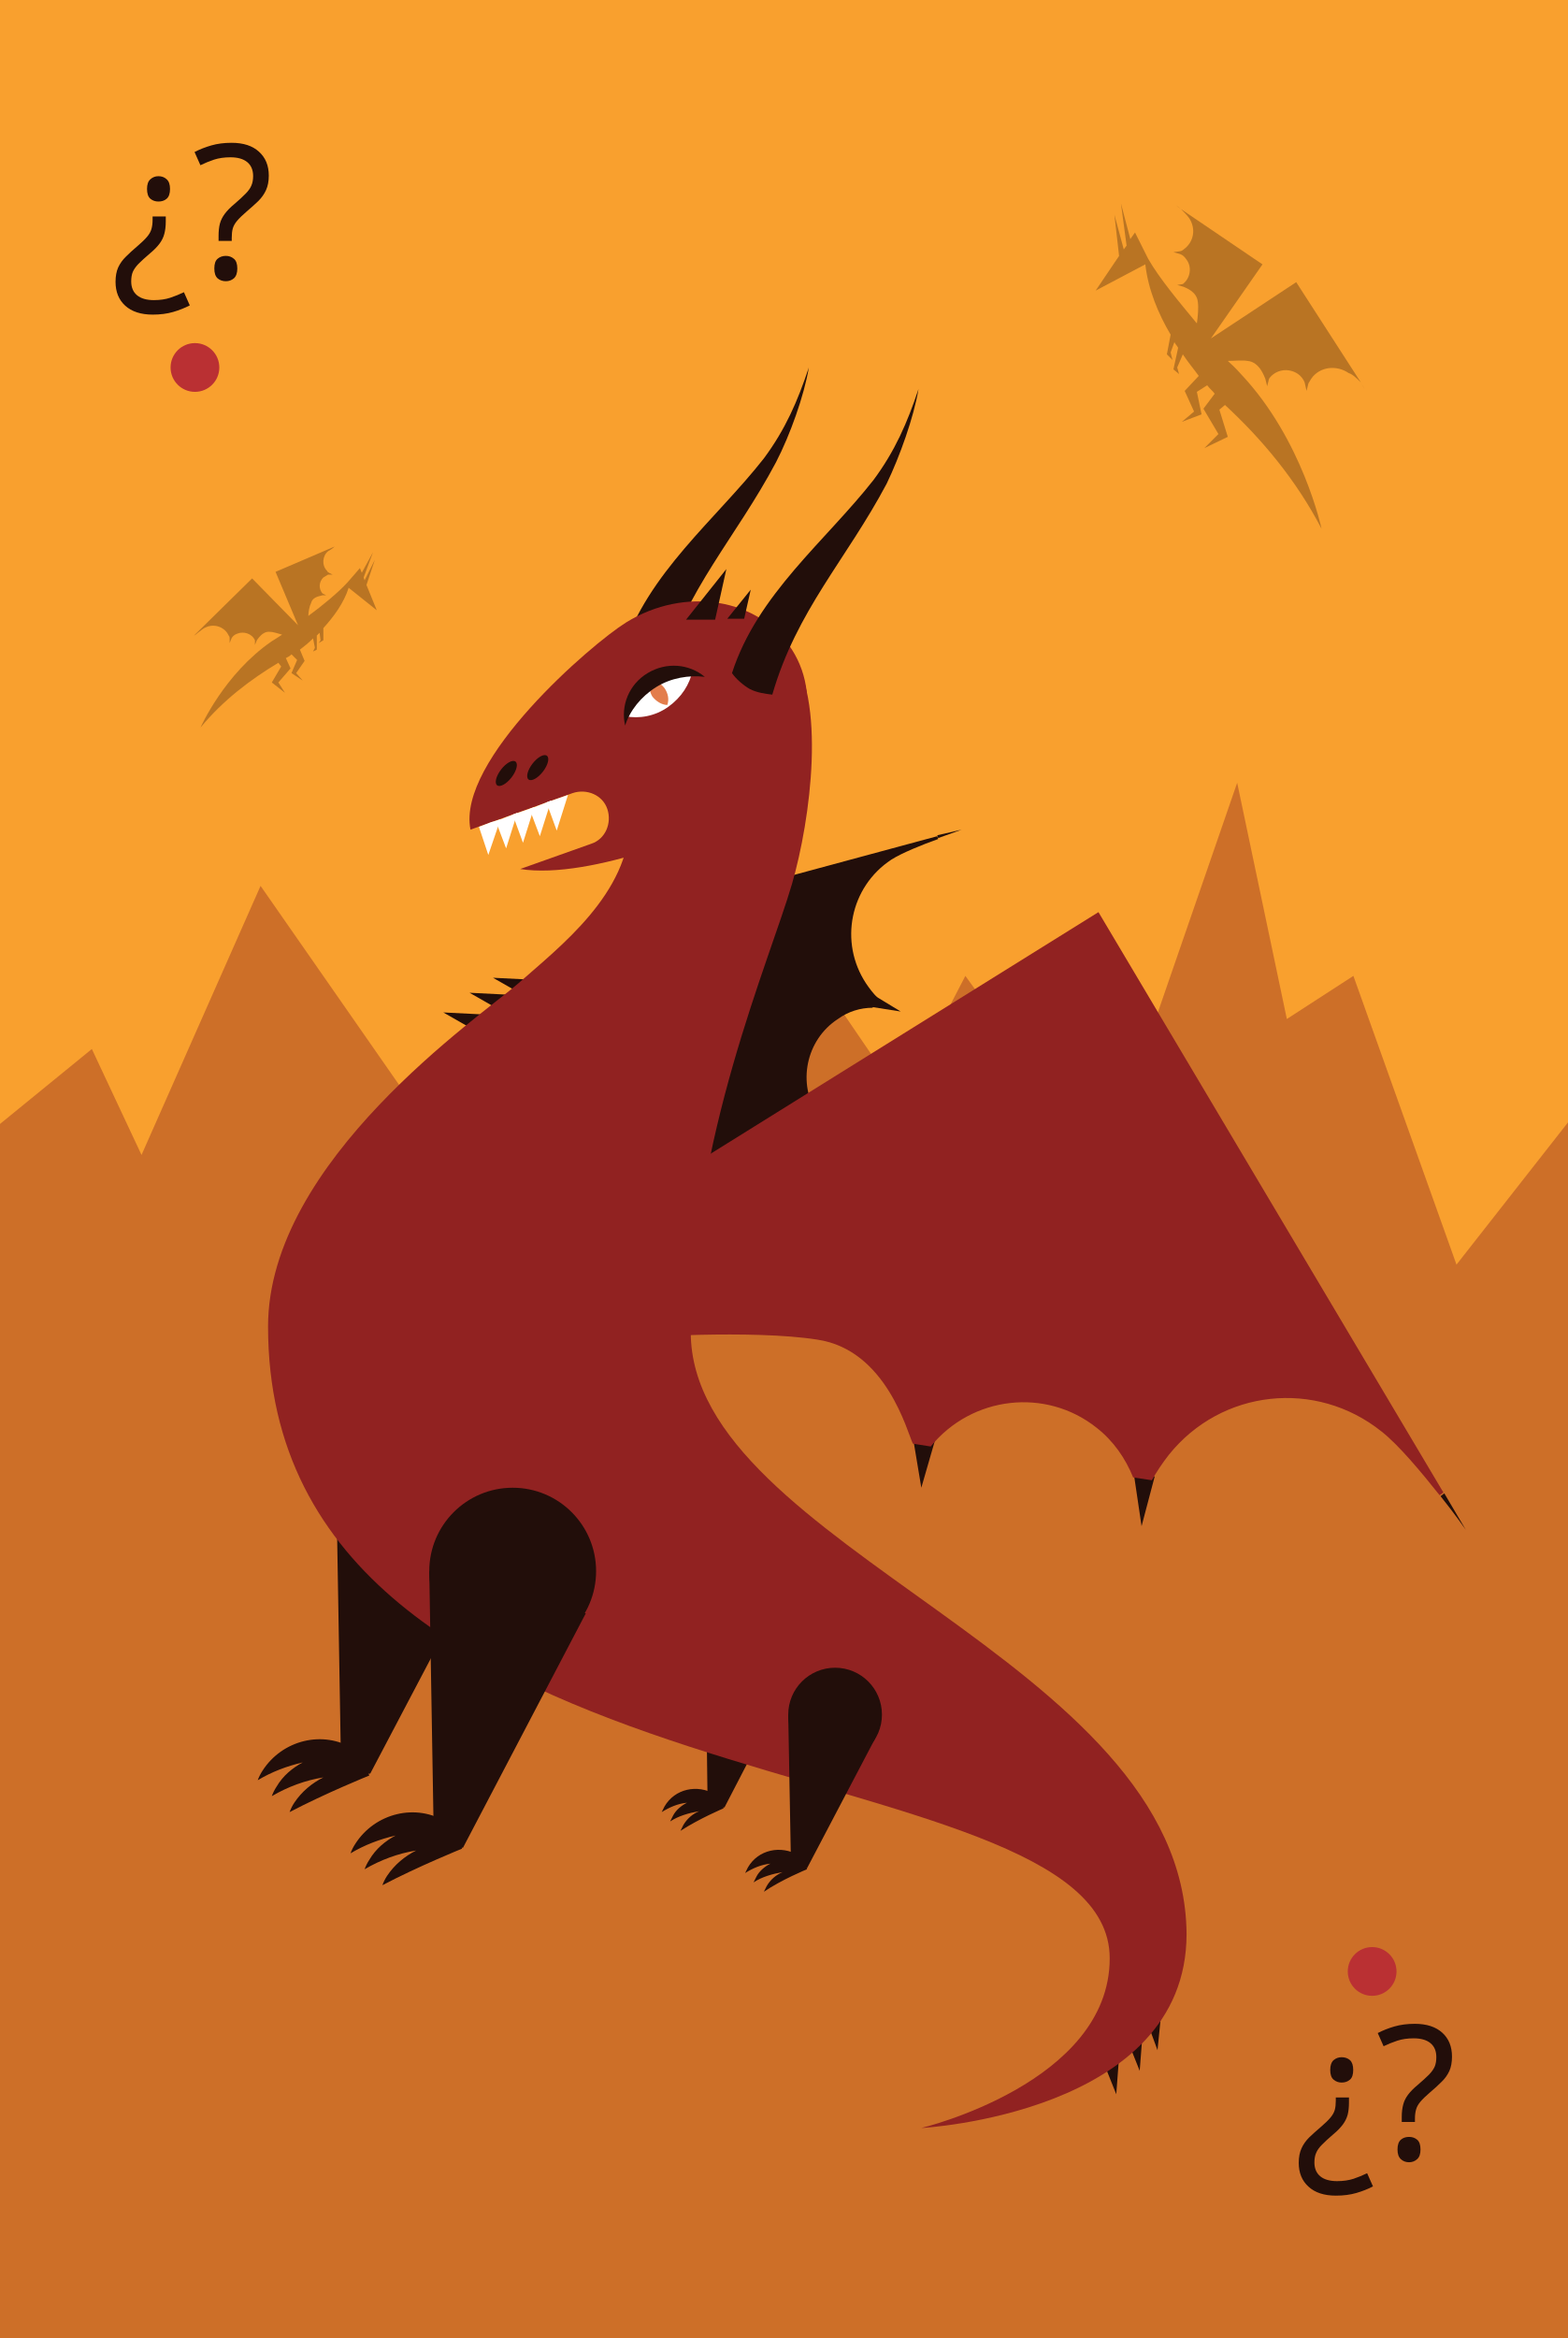
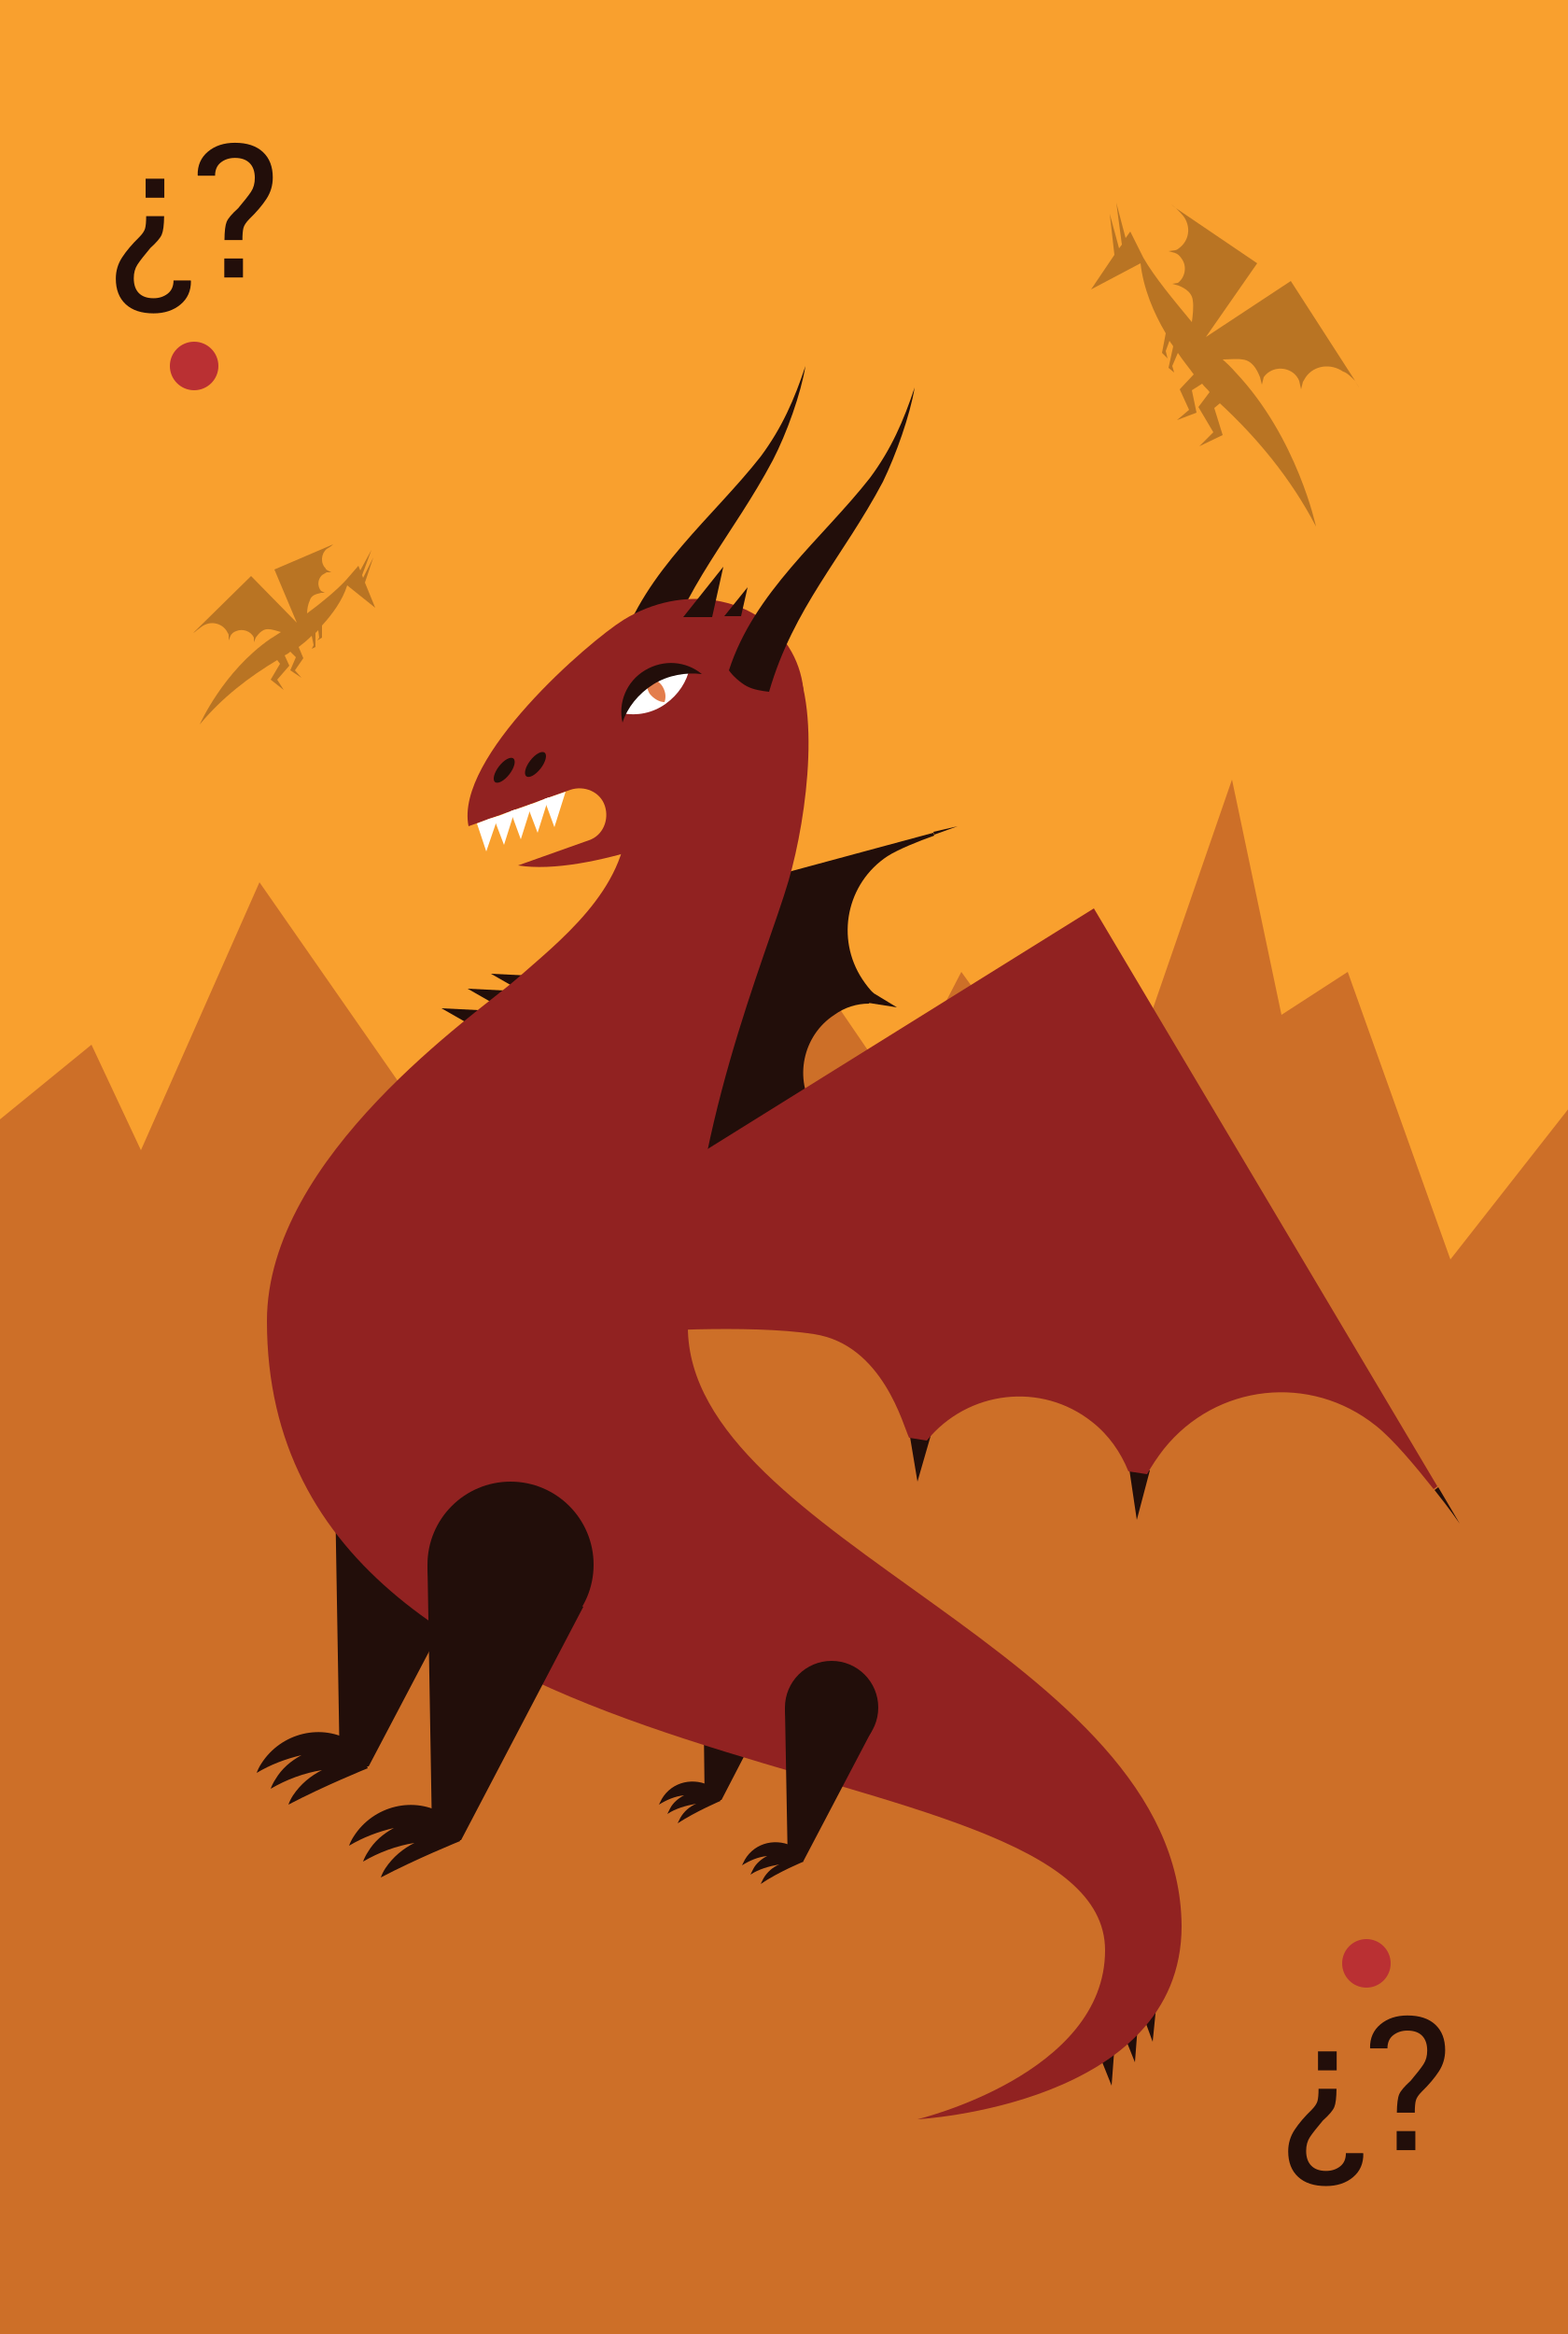
- <svg xmlns="http://www.w3.org/2000/svg" version="1.1" id="Layer_1" x="0px" y="0px" viewBox="0 0 167.2 249.4" enable-background="new 0 0 167.2 249.4" xml:space="preserve">
-   <rect x="-5.7" y="-5.7" fill="#F9A02E" width="178.6" height="260.8" />
-   <polygon fill="#CD6F28" points="-5.4,124.3 9.8,111.9 15.1,123.2 27.8,94.5 47.3,122.5 61.5,110.8 69.7,122.2 82.4,97 96.2,117.2   103,104.1 117.8,124.6 132,83.5 137.3,108.7 144.4,104.1 155.4,134.9 173.2,112.2 173.2,255.3 -5.4,255.3 " />
-   <circle fill="#BA3033" cx="20.8" cy="39.2" r="2.6" />
-   <text transform="matrix(1 0 0 1 11.8434 29.7172)" fill="#220E0A" font-family="'RobotoSlab-Regular'" font-size="20">¿?</text>
-   <circle fill="#BA3033" cx="146.4" cy="210.3" r="2.6" />
-   <text transform="matrix(-1 0 0 -1 155.4042 219.7293)" fill="#220E0A" font-family="'RobotoSlab-Regular'" font-size="20">¿?</text>
+ <svg xmlns="http://www.w3.org/2000/svg" width="100%" height="100%" viewBox="0 0 168 250" version="1.1" xml:space="preserve" style="fill-rule:evenodd;clip-rule:evenodd;stroke-linejoin:round;stroke-miterlimit:1.414;">
+   <rect x="-5.7" y="-5.7" width="178.6" height="260.8" style="fill:rgb(249,160,46);" />
+   <path d="M-5.4,124.3L9.8,111.9L15.1,123.2L27.8,94.5L47.3,122.5L61.5,110.8L69.7,122.2L82.4,97L96.2,117.2L103,104.1L117.8,124.6L132,83.5L137.3,108.7L144.4,104.1L155.4,134.9L173.2,112.2L173.2,255.3L-5.4,255.3L-5.4,124.3Z" style="fill:rgb(205,111,40);fill-rule:nonzero;" />
+   <circle cx="20.8" cy="39.2" r="2.6" style="fill:rgb(186,48,51);" />
+   <g transform="matrix(1,0,0,1,11.8434,29.7172)">
+     <path d="M5.742,-6.563C5.729,-5.612 5.645,-4.954 5.488,-4.59C5.332,-4.225 4.925,-3.747 4.268,-3.154C3.61,-2.373 3.149,-1.781 2.886,-1.377C2.622,-0.973 2.49,-0.488 2.49,0.078C2.49,0.775 2.671,1.307 3.032,1.675C3.394,2.043 3.919,2.227 4.609,2.227C5.195,2.227 5.698,2.065 6.118,1.743C6.538,1.421 6.748,0.947 6.748,0.322L8.584,0.322L8.613,0.381C8.626,1.429 8.254,2.269 7.495,2.9C6.737,3.532 5.775,3.848 4.609,3.848C3.32,3.848 2.324,3.521 1.621,2.866C0.918,2.212 0.566,1.299 0.566,0.127C0.566,-0.7 0.793,-1.46 1.245,-2.153C1.698,-2.847 2.305,-3.564 3.066,-4.307C3.411,-4.652 3.623,-4.964 3.701,-5.244C3.779,-5.524 3.818,-5.964 3.818,-6.563L5.742,-6.563ZM3.76,-10.576L5.762,-10.576L5.762,-8.535L3.76,-8.535L3.76,-10.576Z" style="fill:rgb(34,14,10);fill-rule:nonzero;" />
+     <path d="M12.207,-4.004C12.214,-4.954 12.293,-5.61 12.446,-5.972C12.599,-6.333 13.008,-6.813 13.672,-7.412C14.316,-8.174 14.775,-8.76 15.049,-9.17C15.322,-9.58 15.459,-10.075 15.459,-10.654C15.459,-11.344 15.275,-11.875 14.907,-12.246C14.539,-12.617 14.014,-12.803 13.33,-12.803C12.738,-12.803 12.235,-12.642 11.821,-12.319C11.408,-11.997 11.201,-11.523 11.201,-10.898L9.365,-10.898L9.336,-10.957C9.316,-12.005 9.684,-12.845 10.439,-13.477C11.195,-14.108 12.158,-14.424 13.33,-14.424C14.613,-14.424 15.609,-14.097 16.318,-13.442C17.028,-12.788 17.383,-11.875 17.383,-10.703C17.383,-9.863 17.153,-9.095 16.694,-8.398C16.235,-7.702 15.628,-6.989 14.873,-6.26C14.528,-5.908 14.318,-5.592 14.243,-5.313C14.168,-5.033 14.131,-4.596 14.131,-4.004L12.207,-4.004ZM14.189,0L12.188,0L12.188,-2.031L14.189,-2.031L14.189,0Z" style="fill:rgb(34,14,10);fill-rule:nonzero;" />
+   </g>
+   <circle cx="146.4" cy="210.3" r="2.6" style="fill:rgb(186,48,51);" />
+   <g transform="matrix(-1,0,0,-1,155.404,219.729)">
+     <path d="M5.742,-6.563C5.729,-5.612 5.645,-4.954 5.488,-4.59C5.332,-4.225 4.925,-3.747 4.268,-3.154C3.61,-2.373 3.149,-1.781 2.886,-1.377C2.622,-0.973 2.49,-0.488 2.49,0.078C2.49,0.775 2.671,1.307 3.032,1.675C3.394,2.043 3.919,2.227 4.609,2.227C5.195,2.227 5.698,2.065 6.118,1.743C6.538,1.421 6.748,0.947 6.748,0.322L8.584,0.322L8.613,0.381C8.626,1.429 8.254,2.269 7.495,2.9C6.737,3.532 5.775,3.848 4.609,3.848C3.32,3.848 2.324,3.521 1.621,2.866C0.918,2.212 0.566,1.299 0.566,0.127C0.566,-0.7 0.793,-1.46 1.245,-2.153C1.698,-2.847 2.305,-3.564 3.066,-4.307C3.411,-4.652 3.623,-4.964 3.701,-5.244C3.779,-5.524 3.818,-5.964 3.818,-6.563L5.742,-6.563ZM3.76,-10.576L5.762,-10.576L5.762,-8.535L3.76,-8.535L3.76,-10.576Z" style="fill:rgb(34,14,10);fill-rule:nonzero;" />
+     <path d="M12.207,-4.004C12.214,-4.954 12.293,-5.61 12.446,-5.972C12.599,-6.333 13.008,-6.813 13.672,-7.412C14.316,-8.174 14.775,-8.76 15.049,-9.17C15.322,-9.58 15.459,-10.075 15.459,-10.654C15.459,-11.344 15.275,-11.875 14.907,-12.246C14.539,-12.617 14.014,-12.803 13.33,-12.803C12.738,-12.803 12.235,-12.642 11.821,-12.319C11.408,-11.997 11.201,-11.523 11.201,-10.898L9.365,-10.898L9.336,-10.957C9.316,-12.005 9.684,-12.845 10.439,-13.477C11.195,-14.108 12.158,-14.424 13.33,-14.424C14.613,-14.424 15.609,-14.097 16.318,-13.442C17.028,-12.788 17.383,-11.875 17.383,-10.703C17.383,-9.863 17.153,-9.095 16.694,-8.398C16.235,-7.702 15.628,-6.989 14.873,-6.26C14.528,-5.908 14.318,-5.592 14.243,-5.313C14.168,-5.033 14.131,-4.596 14.131,-4.004L12.207,-4.004ZM14.189,0L12.188,0L12.188,-2.031L14.189,-2.031L14.189,0Z" style="fill:rgb(34,14,10);fill-rule:nonzero;" />
+   </g>
  <g>
    <g>
-       <polygon fill="#220E0A" points="93.3,106.2 96.1,107.9 92.9,107.4   " />
-       <polygon fill="#220E0A" points="86.8,118.6 89.5,120.4 86.3,119.9   " />
-       <path fill="#220E0A" d="M65.2,98.6l1.7,33.9l8.1,2.3c0,0,1.8-7.3,3.7-11.1c2-4,7.3-3.6,8.1-3.7l0.5-1c-2.3-3.4-1.3-8.1,2.1-10.3    c1.1-0.8,2.4-1.2,3.7-1.2l0.5-1.1c-0.4-0.4-0.8-0.9-1.2-1.5c-2.9-4.4-1.7-10.3,2.7-13.2c1.1-0.7,3.3-1.6,5-2.2l-0.1-0.3L65.2,98.6    z" />
-       <path fill="#220E0A" d="M100,89.1l0.1,0.3c1.4-0.5,2.5-0.9,2.5-0.9L100,89.1z" />
+       <path d="M93.3,106.2L96.1,107.9L92.9,107.4L93.3,106.2Z" style="fill:rgb(34,14,10);fill-rule:nonzero;" />
+       <path d="M86.8,118.6L89.5,120.4L86.3,119.9L86.8,118.6Z" style="fill:rgb(34,14,10);fill-rule:nonzero;" />
+       <path d="M65.2,98.6L66.9,132.5L75,134.8C75,134.8 76.8,127.5 78.7,123.7C80.7,119.7 86,120.1 86.8,120L87.3,119C85,115.6 86,110.9 89.4,108.7C90.5,107.9 91.8,107.5 93.1,107.5L93.6,106.4C93.2,106 92.8,105.5 92.4,104.9C89.5,100.5 90.7,94.6 95.1,91.7C96.2,91 98.4,90.1 100.1,89.5L100,89.2L65.2,98.6Z" style="fill:rgb(34,14,10);fill-rule:nonzero;" />
+       <path d="M100,89.1L100.1,89.4C101.5,88.9 102.6,88.5 102.6,88.5L100,89.1Z" style="fill:rgb(34,14,10);fill-rule:nonzero;" />
    </g>
    <g>
-       <polygon fill="#220E0A" points="51.3,108.2 47.3,108 50.1,109.6   " />
-       <polygon fill="#220E0A" points="54.1,106.1 50.1,105.9 52.9,107.5   " />
-       <polygon fill="#220E0A" points="56.6,104.5 52.6,104.3 55.4,105.9   " />
+       <path d="M51.3,108.2L47.3,108L50.1,109.6L51.3,108.2Z" style="fill:rgb(34,14,10);fill-rule:nonzero;" />
+       <path d="M54.1,106.1L50.1,105.9L52.9,107.5L54.1,106.1Z" style="fill:rgb(34,14,10);fill-rule:nonzero;" />
+       <path d="M56.6,104.5L52.6,104.3L55.4,105.9L56.6,104.5Z" style="fill:rgb(34,14,10);fill-rule:nonzero;" />
    </g>
-     <polygon fill="#220E0A" points="75.3,176.4 75.5,192.8 77.3,192.8 84.5,178.9  " />
-     <path fill="#220E0A" d="M77.2,192.9c0,0-0.4-1.2-0.9-1.5c-1.9-1.1-4.3-0.6-5.4,1.3c-0.1,0.2-0.2,0.4-0.3,0.6c0.8-0.5,1.7-0.9,2.7-1   c-0.6,0.3-1.2,0.8-1.5,1.4c-0.1,0.2-0.2,0.4-0.3,0.6c0.9-0.6,2-0.9,3.1-1.1c-0.7,0.3-1.3,0.8-1.7,1.5c-0.1,0.2-0.2,0.4-0.3,0.6   C74.6,194,77.2,192.9,77.2,192.9z" />
-     <polygon fill="#220E0A" points="35.9,159.8 36.4,189.2 39.5,189.2 52.6,164.3  " />
-     <path fill="#220E0A" d="M39.4,189.4c0,0-0.7-2.2-1.6-2.8c-3.3-2.1-7.7-1-9.8,2.3c-0.2,0.3-0.4,0.7-0.5,1c1.5-0.9,3.1-1.5,4.8-1.9   c-1.1,0.6-2.1,1.4-2.8,2.6c-0.2,0.3-0.4,0.7-0.5,1c1.7-1,3.6-1.7,5.5-2c-1.2,0.6-2.3,1.5-3.1,2.7c-0.2,0.3-0.4,0.7-0.5,1   C34.7,191.3,39.4,189.4,39.4,189.4z" />
+     <path d="M75.3,176.4L75.5,192.8L77.3,192.8L84.5,178.9L75.3,176.4Z" style="fill:rgb(34,14,10);fill-rule:nonzero;" />
+     <path d="M77.2,192.9C77.2,192.9 76.8,191.7 76.3,191.4C74.4,190.3 72,190.8 70.9,192.7C70.8,192.9 70.7,193.1 70.6,193.3C71.4,192.8 72.3,192.4 73.3,192.3C72.7,192.6 72.1,193.1 71.8,193.7C71.7,193.9 71.6,194.1 71.5,194.3C72.4,193.7 73.5,193.4 74.6,193.2C73.9,193.5 73.3,194 72.9,194.7C72.8,194.9 72.7,195.1 72.6,195.3C74.6,194 77.2,192.9 77.2,192.9Z" style="fill:rgb(34,14,10);fill-rule:nonzero;" />
+     <path d="M35.9,159.8L36.4,189.2L39.5,189.2L52.6,164.3L35.9,159.8Z" style="fill:rgb(34,14,10);fill-rule:nonzero;" />
+     <path d="M39.4,189.4C39.4,189.4 38.7,187.2 37.8,186.6C34.5,184.5 30.1,185.6 28,188.9C27.8,189.2 27.6,189.6 27.5,189.9C29,189 30.6,188.4 32.3,188C31.2,188.6 30.2,189.4 29.5,190.6C29.3,190.9 29.1,191.3 29,191.6C30.7,190.6 32.6,189.9 34.5,189.6C33.3,190.2 32.2,191.1 31.4,192.3C31.2,192.6 31,193 30.9,193.3C34.7,191.3 39.4,189.4 39.4,189.4Z" style="fill:rgb(34,14,10);fill-rule:nonzero;" />
    <g>
-       <polygon fill="#220E0A" points="119.4,219.4 119.1,223.4 117.9,220.4   " />
-       <polygon fill="#220E0A" points="121.9,217 121.6,220.9 120.4,217.9   " />
-       <polygon fill="#220E0A" points="123.9,214.7 123.5,218.7 122.4,215.7   " />
+       <path d="M119.4,219.4L119.1,223.4L117.9,220.4L119.4,219.4Z" style="fill:rgb(34,14,10);fill-rule:nonzero;" />
+       <path d="M121.9,217L121.6,220.9L120.4,217.9L121.9,217Z" style="fill:rgb(34,14,10);fill-rule:nonzero;" />
+       <path d="M123.9,214.7L123.5,218.7L122.4,215.7L123.9,214.7Z" style="fill:rgb(34,14,10);fill-rule:nonzero;" />
    </g>
-     <path fill="#220E0A" d="M86.3,39.2c-1.2,3.6-2.5,6.6-4.8,9.7c-5.1,6.5-12.4,12.2-15.1,20.6c1.3,0.7,3,1.6,4.2,2.3   c2.6-9,7.9-14.4,12.2-22.5C84.3,46.4,85.8,42.2,86.3,39.2L86.3,39.2z" />
-     <path fill="#912221" d="M73.7,142.1c0-20.4,8.4-39.6,10.8-47.8c2-6.9,3.7-19.8-0.3-24.9C80.1,64.3,53.8,79,56.6,79   c0,0,10.6,0.7,10.6,8.5s-7.5,13.5-11.9,17.4c-4,3.5-26.7,18.9-26.7,36.6c0,52.9,89.8,44.1,89.8,67.4c0,13.3-20.1,18.1-20.1,18.1   s28.3-1.5,28.3-20.7C126.4,177,73.7,165.1,73.7,142.1z" />
-     <path fill="#912221" d="M84.5,69.3c-3.5-5.5-11.4-6.8-17.7-2.9c-3.7,2.3-18.1,14.7-16.6,22.1l10.9-3.9c1.5-0.5,3.2,0.2,3.7,1.7   c0.5,1.5-0.2,3.2-1.7,3.7l-7.6,2.7c7.6,1.2,20.9-4.4,24-6.3C85.7,82.5,88,74.8,84.5,69.3z" />
+     <path d="M86.3,39.2C85.1,42.8 83.8,45.8 81.5,48.9C76.4,55.4 69.1,61.1 66.4,69.5C67.7,70.2 69.4,71.1 70.6,71.8C73.2,62.8 78.5,57.4 82.8,49.3C84.3,46.4 85.8,42.2 86.3,39.2Z" style="fill:rgb(34,14,10);fill-rule:nonzero;" />
+     <path d="M73.7,142.1C73.7,121.7 82.1,102.5 84.5,94.3C86.5,87.4 88.2,74.5 84.2,69.4C80.1,64.3 53.8,79 56.6,79C56.6,79 67.2,79.7 67.2,87.5C67.2,95.3 59.7,101 55.3,104.9C51.3,108.4 28.6,123.8 28.6,141.5C28.6,194.4 118.4,185.6 118.4,208.9C118.4,222.2 98.3,227 98.3,227C98.3,227 126.6,225.5 126.6,206.3C126.4,177 73.7,165.1 73.7,142.1Z" style="fill:rgb(145,34,33);fill-rule:nonzero;" />
+     <path d="M84.5,69.3C81,63.8 73.1,62.5 66.8,66.4C63.1,68.7 48.7,81.1 50.2,88.5L61.1,84.6C62.6,84.1 64.3,84.8 64.8,86.3C65.3,87.8 64.6,89.5 63.1,90L55.5,92.7C63.1,93.9 76.4,88.3 79.5,86.4C85.7,82.5 88,74.8 84.5,69.3Z" style="fill:rgb(145,34,33);fill-rule:nonzero;" />
    <g>
-       <polygon fill="#FFFFFF" points="51.1,88.2 51.1,88.2 52.4,87.7   " />
-       <polygon fill="#FFFFFF" points="53.4,87.4 52.4,87.7 51.1,88.2 52.1,91.2   " />
-       <polygon fill="#FFFFFF" points="54,90.5 55.2,86.7 52.9,87.6   " />
-       <polygon fill="#FFFFFF" points="55.8,89.9 57,86.1 54.7,86.9   " />
-       <polygon fill="#FFFFFF" points="57.6,89.2 58.8,85.4 56.5,86.3   " />
-       <polygon fill="#FFFFFF" points="59.4,88.6 60.6,84.8 58.3,85.6   " />
+       <path d="M51.1,88.2L52.4,87.7L51.1,88.2Z" style="fill:white;fill-rule:nonzero;" />
+       <path d="M53.4,87.4L52.4,87.7L51.1,88.2L52.1,91.2L53.4,87.4Z" style="fill:white;fill-rule:nonzero;" />
+       <path d="M54,90.5L55.2,86.7L52.9,87.6L54,90.5Z" style="fill:white;fill-rule:nonzero;" />
+       <path d="M55.8,89.9L57,86.1L54.7,86.9L55.8,89.9Z" style="fill:white;fill-rule:nonzero;" />
+       <path d="M57.6,89.2L58.8,85.4L56.5,86.3L57.6,89.2Z" style="fill:white;fill-rule:nonzero;" />
+       <path d="M59.4,88.6L60.6,84.8L58.3,85.6L59.4,88.6Z" style="fill:white;fill-rule:nonzero;" />
    </g>
-     <ellipse transform="matrix(0.7907 0.6122 -0.6122 0.7907 61.8308 -15.7857)" fill="#220E0A" cx="54" cy="82.5" rx="0.7" ry="1.6" />
-     <ellipse transform="matrix(0.7907 0.6122 -0.6122 0.7907 62.1268 -18.0147)" fill="#220E0A" cx="57.4" cy="81.9" rx="0.7" ry="1.6" />
-     <path fill="#220E0A" d="M98,41.5c-1.2,3.6-2.5,6.6-4.8,9.7c-5.1,6.5-12.4,12.2-15.1,20.6c0.4,0.6,1.2,1.3,1.9,1.7   c0.8,0.4,1.6,0.5,2.4,0.6c2.6-9,7.9-14.4,12.2-22.5C96,48.7,97.5,44.5,98,41.5L98,41.5z" />
-     <path fill="#FFFFFF" d="M66.7,76.4c1.5,0.3,3.2,0,4.6-1c1.4-1,2.3-2.4,2.6-3.9c-1.5-0.3-3.2,0-4.6,1C67.9,73.4,67,74.8,66.7,76.4z" />
-     <path fill="#E37D4C" d="M69.6,74.3c0.4,0.5,1,0.9,1.6,0.9c0.2-0.6,0.1-1.2-0.3-1.8c-0.4-0.5-1-0.9-1.6-0.9   C69.2,73.1,69.3,73.8,69.6,74.3z" />
-     <path fill="#220E0A" d="M70,73.3c1.6-1,3.5-1.3,5.2-1.1c-1.7-1.4-4.1-1.6-6.1-0.4s-2.9,3.5-2.4,5.6C67.2,75.8,68.4,74.3,70,73.3z" />
-     <polygon fill="#220E0A" points="73.2,66.1 77.5,60.7 76.3,66.1  " />
-     <polygon fill="#220E0A" points="77.6,66 80.1,62.9 79.4,66  " />
-     <circle fill="#220E0A" cx="54.7" cy="167.6" r="8.9" />
-     <polygon fill="#220E0A" points="45.8,167.6 46.3,197.1 49.4,197.1 62.5,172.1  " />
-     <path fill="#220E0A" d="M49.3,197.2c0,0-0.7-2.2-1.6-2.8c-3.3-2.1-7.7-1-9.8,2.3c-0.2,0.3-0.4,0.7-0.5,1c1.5-0.9,3.1-1.5,4.8-1.9   c-1.1,0.6-2.1,1.4-2.8,2.6c-0.2,0.3-0.4,0.7-0.5,1c1.7-1,3.6-1.7,5.5-2c-1.2,0.6-2.3,1.5-3.1,2.7c-0.2,0.3-0.4,0.7-0.5,1   C44.6,199.1,49.3,197.2,49.3,197.2z" />
-     <circle fill="#220E0A" cx="89.1" cy="182.9" r="5" />
-     <polygon fill="#220E0A" points="84.1,182.9 84.4,199.3 86.1,199.3 93.4,185.4  " />
-     <path fill="#220E0A" d="M86.1,199.4c0,0-0.4-1.2-0.9-1.5c-1.9-1.1-4.3-0.6-5.4,1.3c-0.1,0.2-0.2,0.4-0.3,0.6c0.8-0.5,1.7-0.9,2.7-1   c-0.6,0.3-1.2,0.8-1.5,1.4c-0.1,0.2-0.2,0.4-0.3,0.6c0.9-0.6,2-0.9,3.1-1.1c-0.7,0.3-1.3,0.8-1.7,1.5c-0.1,0.2-0.2,0.4-0.3,0.6   C83.4,200.5,86.1,199.4,86.1,199.4z" />
+     <g transform="matrix(0.7907,0.6122,-0.6122,0.7907,61.8308,-15.7857)">
+       <ellipse cx="54" cy="82.5" rx="0.7" ry="1.6" style="fill:rgb(34,14,10);" />
+     </g>
+     <g transform="matrix(0.7907,0.6122,-0.6122,0.7907,62.1268,-18.0147)">
+       <ellipse cx="57.4" cy="81.9" rx="0.7" ry="1.6" style="fill:rgb(34,14,10);" />
+     </g>
+     <path d="M98,41.5C96.8,45.1 95.5,48.1 93.2,51.2C88.1,57.7 80.8,63.4 78.1,71.8C78.5,72.4 79.3,73.1 80,73.5C80.8,73.9 81.6,74 82.4,74.1C85,65.1 90.3,59.7 94.6,51.6C96,48.7 97.5,44.5 98,41.5Z" style="fill:rgb(34,14,10);fill-rule:nonzero;" />
+     <path d="M66.7,76.4C68.2,76.7 69.9,76.4 71.3,75.4C72.7,74.4 73.6,73 73.9,71.5C72.4,71.2 70.7,71.5 69.3,72.5C67.9,73.4 67,74.8 66.7,76.4Z" style="fill:white;fill-rule:nonzero;" />
+     <path d="M69.6,74.3C70,74.8 70.6,75.2 71.2,75.2C71.4,74.6 71.3,74 70.9,73.4C70.5,72.9 69.9,72.5 69.3,72.5C69.2,73.1 69.3,73.8 69.6,74.3Z" style="fill:rgb(227,125,76);fill-rule:nonzero;" />
+     <path d="M70,73.3C71.6,72.3 73.5,72 75.2,72.2C73.5,70.8 71.1,70.6 69.1,71.8C67.1,73 66.2,75.3 66.7,77.4C67.2,75.8 68.4,74.3 70,73.3Z" style="fill:rgb(34,14,10);fill-rule:nonzero;" />
+     <path d="M73.2,66.1L77.5,60.7L76.3,66.1L73.2,66.1Z" style="fill:rgb(34,14,10);fill-rule:nonzero;" />
+     <path d="M77.6,66L80.1,62.9L79.4,66L77.6,66Z" style="fill:rgb(34,14,10);fill-rule:nonzero;" />
+     <circle cx="54.7" cy="167.6" r="8.9" style="fill:rgb(34,14,10);" />
+     <path d="M45.8,167.6L46.3,197.1L49.4,197.1L62.5,172.1L45.8,167.6Z" style="fill:rgb(34,14,10);fill-rule:nonzero;" />
+     <path d="M49.3,197.2C49.3,197.2 48.6,195 47.7,194.4C44.4,192.3 40,193.4 37.9,196.7C37.7,197 37.5,197.4 37.4,197.7C38.9,196.8 40.5,196.2 42.2,195.8C41.1,196.4 40.1,197.2 39.4,198.4C39.2,198.7 39,199.1 38.9,199.4C40.6,198.4 42.5,197.7 44.4,197.4C43.2,198 42.1,198.9 41.3,200.1C41.1,200.4 40.9,200.8 40.8,201.1C44.6,199.1 49.3,197.2 49.3,197.2Z" style="fill:rgb(34,14,10);fill-rule:nonzero;" />
+     <circle cx="89.1" cy="182.9" r="5" style="fill:rgb(34,14,10);" />
+     <path d="M84.1,182.9L84.4,199.3L86.1,199.3L93.4,185.4L84.1,182.9Z" style="fill:rgb(34,14,10);fill-rule:nonzero;" />
+     <path d="M86.1,199.4C86.1,199.4 85.7,198.2 85.2,197.9C83.3,196.8 80.9,197.3 79.8,199.2C79.7,199.4 79.6,199.6 79.5,199.8C80.3,199.3 81.2,198.9 82.2,198.8C81.6,199.1 81,199.6 80.7,200.2C80.6,200.4 80.5,200.6 80.4,200.8C81.3,200.2 82.4,199.9 83.5,199.7C82.8,200 82.2,200.5 81.8,201.2C81.7,201.4 81.6,201.6 81.5,201.8C83.4,200.5 86.1,199.4 86.1,199.4Z" style="fill:rgb(34,14,10);fill-rule:nonzero;" />
    <g>
-       <polygon fill="#220E0A" points="123.2,157.5 121.8,162.8 121,157.4   " />
-       <polygon fill="#220E0A" points="99.8,153.5 98.3,158.7 97.4,153.3   " />
-       <path fill="#912221" d="M117.2,97.3l-50.1,31.2l0.4,14.2c0,0,12.7-0.9,19.7,0.2c7.4,1.1,9.6,9.9,10.2,11.1l1.9,0.3    c4.4-5.4,12.3-6.3,17.7-2c1.8,1.4,3.1,3.3,3.9,5.3l2,0.3c0.5-0.9,1.1-1.8,1.8-2.7c5.6-7,15.7-8.1,22.7-2.5    c1.8,1.4,4.3,4.4,6.2,6.8l0.4-0.3L117.2,97.3z" />
-       <path fill="#220E0A" d="M154.1,159.3l-0.4,0.3c1.6,2,2.7,3.6,2.7,3.6L154.1,159.3z" />
+       <path d="M123.2,157.5L121.8,162.8L121,157.4L123.2,157.5Z" style="fill:rgb(34,14,10);fill-rule:nonzero;" />
+       <path d="M99.8,153.5L98.3,158.7L97.4,153.3L99.8,153.5Z" style="fill:rgb(34,14,10);fill-rule:nonzero;" />
+       <path d="M117.2,97.3L67.1,128.5L67.5,142.7C67.5,142.7 80.2,141.8 87.2,142.9C94.6,144 96.8,152.8 97.4,154L99.3,154.3C103.7,148.9 111.6,148 117,152.3C118.8,153.7 120.1,155.6 120.9,157.6L122.9,157.9C123.4,157 124,156.1 124.7,155.2C130.3,148.2 140.4,147.1 147.4,152.7C149.2,154.1 151.7,157.1 153.6,159.5L154,159.2L117.2,97.3Z" style="fill:rgb(145,34,33);fill-rule:nonzero;" />
+       <path d="M154.1,159.3L153.7,159.6C155.3,161.6 156.4,163.2 156.4,163.2L154.1,159.3Z" style="fill:rgb(34,14,10);fill-rule:nonzero;" />
    </g>
  </g>
-   <path opacity="0.3" fill="#220E0A" d="M145.2,40.8l-6.9-10.7l-9.1,6c0,0,0,0,0,0l5.5-7.9l-8.7-5.9l-0.5-0.4c0,0,0.2,0.2,0.5,0.4  c0.3,0.3,0.7,0.7,0.9,1c0.7,1.1,0.5,2.5-0.6,3.3c-0.1,0.1-0.3,0.2-0.4,0.2v0l-0.7,0.1l0.7,0.2c0.3,0.1,0.5,0.3,0.7,0.6  c0.6,0.8,0.4,2-0.4,2.6l-0.6,0.1l0.7,0.2c0.2,0.1,1.4,0.5,1.5,1.6c0.1,0.6,0,1.6-0.1,2.3c-1.9-2.3-4-4.8-5.2-6.9l-1.4-2.8l-0.5,0.7  l-1-3.8l0.6,4.5l-0.3,0.4l-1-3.7l0.5,4.4l-2.5,3.7l5.3-2.8c0.3,2.7,1.4,5.3,2.7,7.5l-0.4,2.1l0.6,0.6l-0.2-0.8l0.4-1.1  c0.1,0.2,0.3,0.4,0.4,0.6l-0.5,2.3l0.6,0.5l-0.2-0.7l0.6-1.4c0.6,0.9,1.2,1.6,1.7,2.3l-1.5,1.6l1,2.2l-1.3,1.1l2.1-0.8l-0.5-2.4  l1.1-0.7c0.3,0.4,0.6,0.6,0.8,0.9l-1.2,1.6l1.6,2.7l-1.5,1.5l2.5-1.2l-0.9-2.9l0.6-0.5c3.9,3.6,7.6,8,10.3,13.2c0,0-2-9.5-8.6-16.5  c0,0-0.5-0.6-1.4-1.4c0.7,0,1.5-0.1,2.1,0c1.3,0.1,1.8,1.7,1.9,1.9l0.2,0.8l0.2-0.8c0.7-1,2.1-1.2,3.1-0.5c0.3,0.2,0.6,0.6,0.7,0.9  l0.2,0.9l0.2-0.8v0c0.1-0.2,0.2-0.3,0.3-0.5c0.9-1.3,2.7-1.5,4-0.6C144.3,39.9,144.8,40.4,145.2,40.8c0.2,0.4,0.4,0.7,0.4,0.7  L145.2,40.8z" />
-   <path opacity="0.3" fill="#220E0A" d="M40.2,65.1l-1.1-2.7l0.9-2.7l-1.1,2.2l-0.1-0.3l1-2.7l-1.2,2.2l-0.2-0.5l-1.3,1.5  c-1,1.1-2.7,2.5-4.2,3.6c0-0.4,0.1-1,0.3-1.4c0.2-0.7,1-0.7,1.2-0.8l0.4,0l-0.4-0.2c-0.4-0.5-0.4-1.2,0.1-1.7  c0.2-0.1,0.3-0.2,0.5-0.3l0.5,0l-0.4-0.2l0,0c-0.1-0.1-0.2-0.1-0.2-0.2c-0.6-0.6-0.5-1.6,0.1-2.1c0.2-0.1,0.5-0.3,0.7-0.5  c0.2-0.1,0.4-0.2,0.4-0.2l-0.4,0.2L29.4,61l2.4,5.7c0,0,0,0,0,0l-4.9-5l-5.8,5.7l-0.4,0.4c0,0,0.2-0.1,0.4-0.3  c0.3-0.2,0.6-0.5,0.9-0.6c0.9-0.4,2,0,2.4,0.9c0.1,0.1,0.1,0.2,0.1,0.3l0,0.5l0.2-0.5c0.1-0.2,0.3-0.4,0.6-0.5  c0.7-0.3,1.6,0,1.9,0.7l0,0.5l0.2-0.5c0.1-0.1,0.6-1,1.4-0.9c0.4,0,0.9,0.2,1.3,0.3c-0.6,0.4-1.1,0.7-1.1,0.7  c-5.1,3.5-7.6,9.2-7.6,9.2c2.4-2.9,5.3-5.1,8.3-6.9l0.3,0.4l-1,1.7l1.4,1.1l-0.7-1.1l1.3-1.5l-0.5-1.1c0.2-0.1,0.4-0.2,0.6-0.4  l0.6,0.6l-0.6,1.4l1.2,0.8l-0.7-0.8l0.9-1.3L32,69.3c0.4-0.3,0.9-0.7,1.4-1.2l0.2,1l-0.2,0.4l0.4-0.2l0-1.5c0.1-0.1,0.2-0.2,0.3-0.3  l0.1,0.8L34,68.6l0.5-0.3l0-1.3c1.1-1.2,2.2-2.7,2.7-4.3L40.2,65.1z" />
+   <path d="M145.2,40.8L138.3,30.1L129.2,36.1L134.7,28.2L126,22.3L125.5,21.9C125.5,21.9 125.7,22.1 126,22.3C126.3,22.6 126.7,23 126.9,23.3C127.6,24.4 127.4,25.8 126.3,26.6C126.2,26.7 126,26.8 125.9,26.8L125.2,26.9L125.9,27.1C126.2,27.2 126.4,27.4 126.6,27.7C127.2,28.5 127,29.7 126.2,30.3L125.6,30.4L126.3,30.6C126.5,30.7 127.7,31.1 127.8,32.2C127.9,32.8 127.8,33.8 127.7,34.5C125.8,32.2 123.7,29.7 122.5,27.6L121.1,24.8L120.6,25.5L119.6,21.7L120.2,26.2L119.9,26.6L118.9,22.9L119.4,27.3L116.9,31L122.2,28.2C122.5,30.9 123.6,33.5 124.9,35.7L124.5,37.8L125.1,38.4L124.9,37.6L125.3,36.5C125.4,36.7 125.6,36.9 125.7,37.1L125.2,39.4L125.8,39.9L125.6,39.2L126.2,37.8C126.8,38.7 127.4,39.4 127.9,40.1L126.4,41.7L127.4,43.9L126.1,45L128.2,44.2L127.7,41.8L128.8,41.1C129.1,41.5 129.4,41.7 129.6,42L128.4,43.6L130,46.3L128.5,47.8L131,46.6L130.1,43.7L130.7,43.2C134.6,46.8 138.3,51.2 141,56.4C141,56.4 139,46.9 132.4,39.9C132.4,39.9 131.9,39.3 131,38.5C131.7,38.5 132.5,38.4 133.1,38.5C134.4,38.6 134.9,40.2 135,40.4L135.2,41.2L135.4,40.4C136.1,39.4 137.5,39.2 138.5,39.9C138.8,40.1 139.1,40.5 139.2,40.8L139.4,41.7L139.6,40.9C139.7,40.7 139.8,40.6 139.9,40.4C140.8,39.1 142.6,38.9 143.9,39.8C144.3,39.9 144.8,40.4 145.2,40.8C145.4,41.2 145.6,41.5 145.6,41.5L145.2,40.8Z" style="fill:rgb(34,14,10);fill-opacity:0.3;fill-rule:nonzero;" />
+   <path d="M40.2,65.1L39.1,62.4L40,59.7L38.9,61.9L38.8,61.6L39.8,58.9L38.6,61.1L38.4,60.6L37.1,62.1C36.1,63.2 34.4,64.6 32.9,65.7C32.9,65.3 33,64.7 33.2,64.3C33.4,63.6 34.2,63.6 34.4,63.5L34.8,63.5L34.4,63.3C34,62.8 34,62.1 34.5,61.6C34.7,61.5 34.8,61.4 35,61.3L35.5,61.3L35.1,61.1C35,61 34.9,61 34.9,60.9C34.3,60.3 34.4,59.3 35,58.8C35.2,58.7 35.5,58.5 35.7,58.3C35.9,58.2 36.1,58.1 36.1,58.1L35.7,58.3L29.4,61L31.8,66.7L26.9,61.7L21.1,67.4L20.7,67.8C20.7,67.8 20.9,67.7 21.1,67.5C21.4,67.3 21.7,67 22,66.9C22.9,66.5 24,66.9 24.4,67.8C24.5,67.9 24.5,68 24.5,68.1L24.5,68.6L24.7,68.1C24.8,67.9 25,67.7 25.3,67.6C26,67.3 26.9,67.6 27.2,68.3L27.2,68.8L27.4,68.3C27.5,68.2 28,67.3 28.8,67.4C29.2,67.4 29.7,67.6 30.1,67.7C29.5,68.1 29,68.4 29,68.4C23.9,71.9 21.4,77.6 21.4,77.6C23.8,74.7 26.7,72.5 29.7,70.7L30,71.1L29,72.8L30.4,73.9L29.7,72.8L31,71.3L30.5,70.2C30.7,70.1 30.9,70 31.1,69.8L31.7,70.4L31.1,71.8L32.3,72.6L31.6,71.8L32.5,70.5L32,69.3C32.4,69 32.9,68.6 33.4,68.1L33.6,69.1L33.4,69.5L33.8,69.3L33.8,67.8C33.9,67.7 34,67.6 34.1,67.5L34.2,68.3L34,68.6L34.5,68.3L34.5,67C35.6,65.8 36.7,64.3 37.2,62.7L40.2,65.1Z" style="fill:rgb(34,14,10);fill-opacity:0.3;fill-rule:nonzero;" />
</svg>
